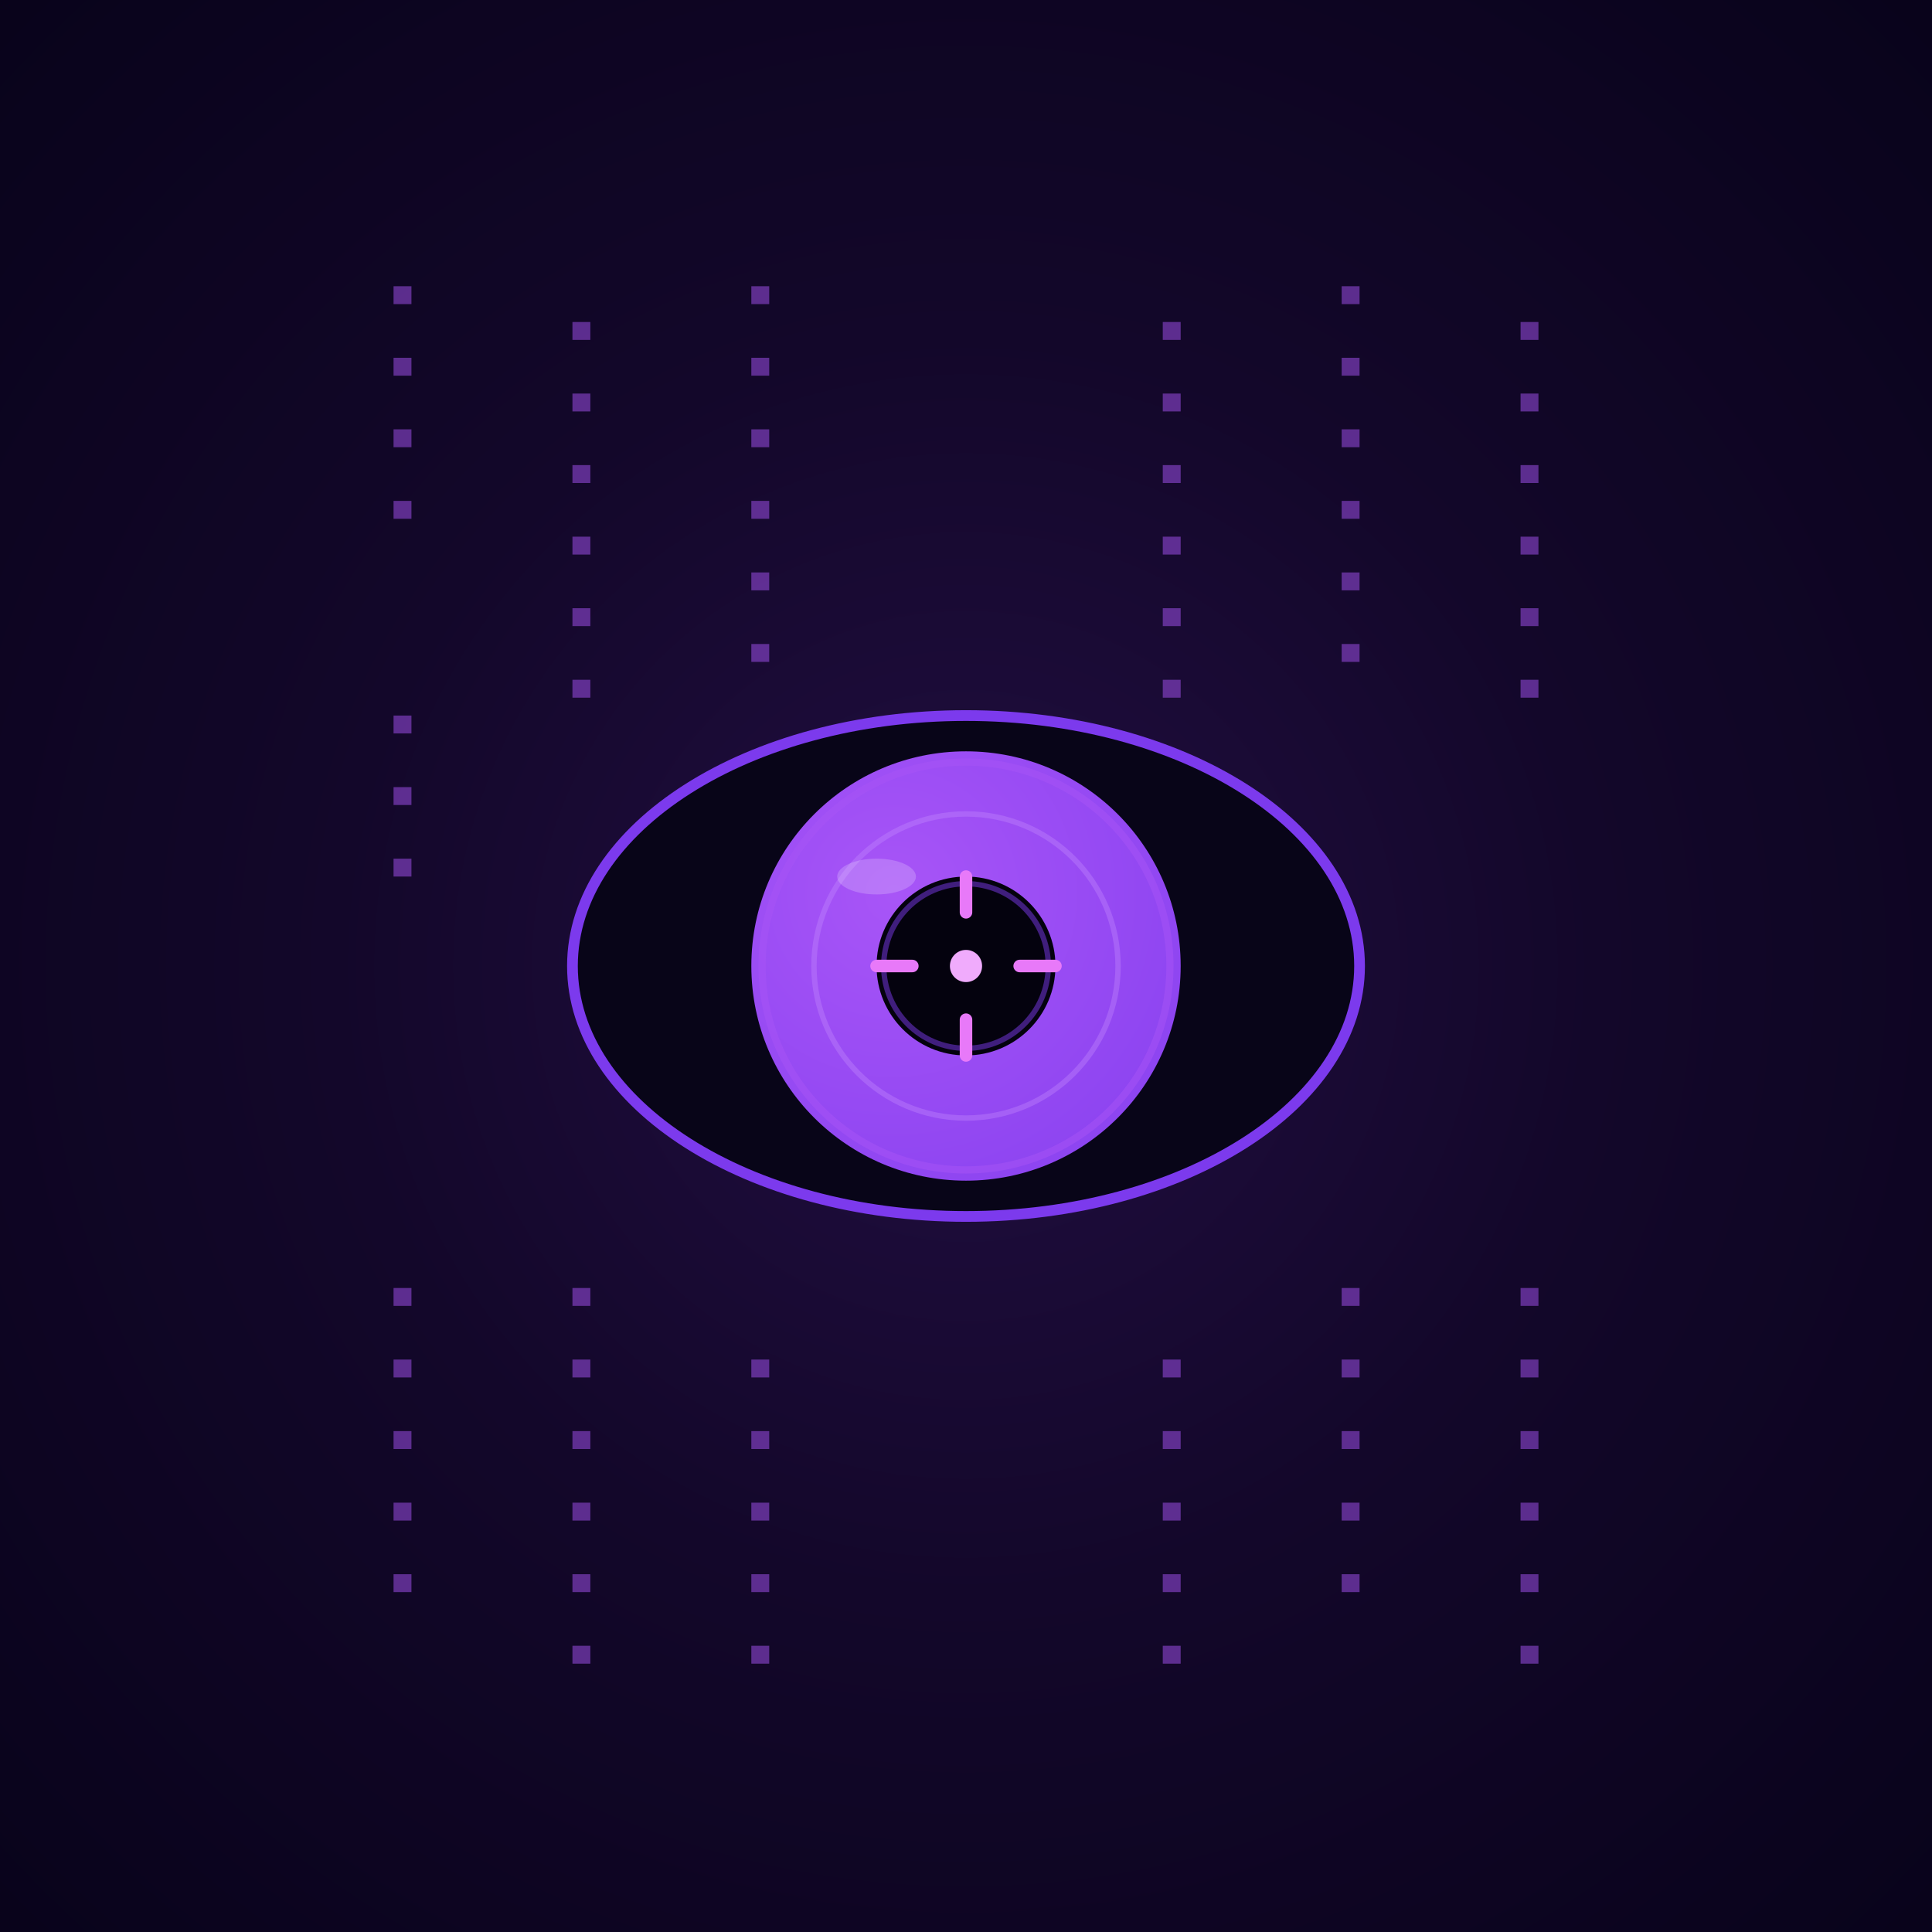
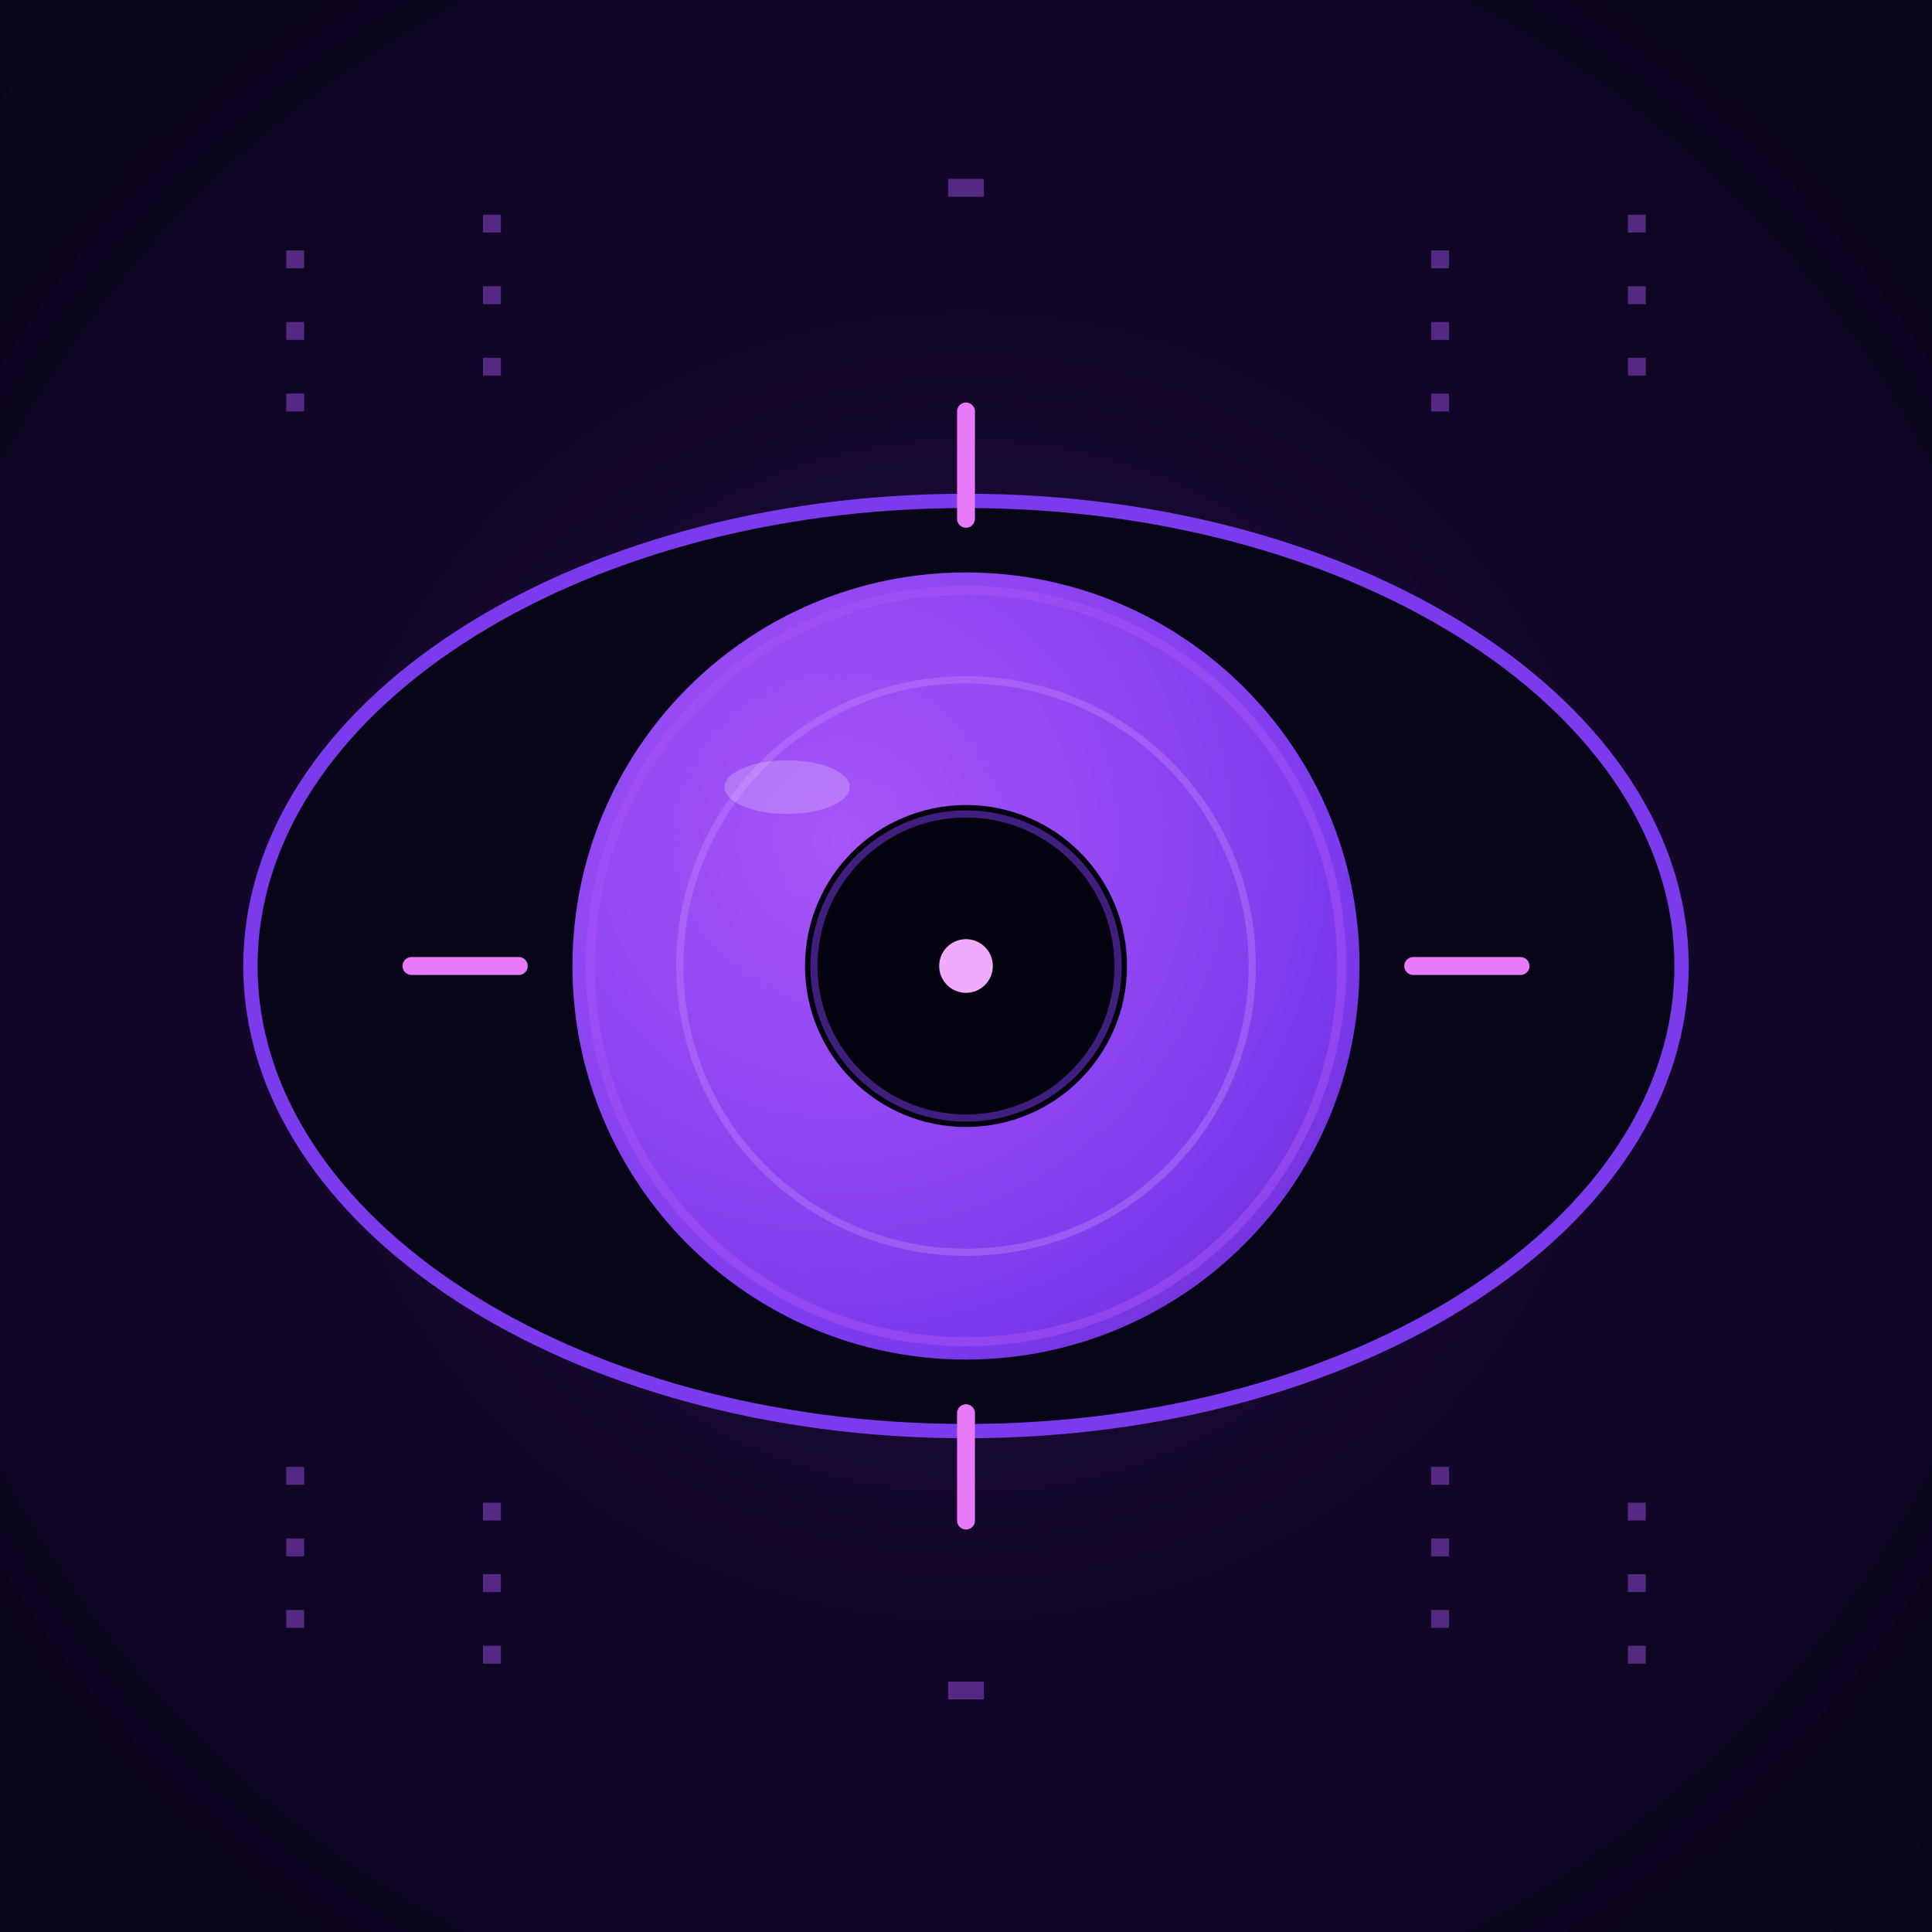
<svg xmlns="http://www.w3.org/2000/svg" width="512" height="512" viewBox="0 0 108 108">
  <defs>
    <radialGradient id="bg" cx="50%" cy="50%" r="72%" gradientUnits="objectBoundingBox">
      <stop offset="0%" stop-color="#220F42" />
      <stop offset="45%" stop-color="#13072A" />
      <stop offset="100%" stop-color="#08031A" />
    </radialGradient>
-     <radialGradient id="iris" cx="46%" cy="46%" r="54%" gradientUnits="userSpaceOnUse" fx="50" fy="50">
+     <radialGradient id="iris" cx="43%" cy="43%" r="54%" gradientUnits="userSpaceOnUse" fx="47" fy="47">
      <stop offset="0%" stop-color="#A855F7" />
      <stop offset="50%" stop-color="#7C3AED" />
      <stop offset="100%" stop-color="#3B0764" />
    </radialGradient>
  </defs>
  <rect width="108" height="108" fill="url(#bg)" />
-   <g fill="#A855F7" fill-opacity="0.50">
-     <rect x="22" y="16" width="1" height="1" />
-     <rect x="22" y="20" width="1" height="1" />
-     <rect x="22" y="24" width="1" height="1" />
-     <rect x="22" y="28" width="1" height="1" />
-     <rect x="22" y="40" width="1" height="1" />
-     <rect x="22" y="44" width="1" height="1" />
-     <rect x="22" y="48" width="1" height="1" />
-     <rect x="22" y="72" width="1" height="1" />
-     <rect x="22" y="76" width="1" height="1" />
-     <rect x="22" y="80" width="1" height="1" />
-     <rect x="22" y="84" width="1" height="1" />
-     <rect x="22" y="88" width="1" height="1" />
-     <rect x="32" y="18" width="1" height="1" />
-     <rect x="32" y="22" width="1" height="1" />
-     <rect x="32" y="26" width="1" height="1" />
-     <rect x="32" y="30" width="1" height="1" />
-     <rect x="32" y="34" width="1" height="1" />
-     <rect x="32" y="38" width="1" height="1" />
-     <rect x="32" y="72" width="1" height="1" />
-     <rect x="32" y="76" width="1" height="1" />
-     <rect x="32" y="80" width="1" height="1" />
-     <rect x="32" y="84" width="1" height="1" />
-     <rect x="32" y="88" width="1" height="1" />
-     <rect x="32" y="92" width="1" height="1" />
-     <rect x="42" y="16" width="1" height="1" />
-     <rect x="42" y="20" width="1" height="1" />
-     <rect x="42" y="24" width="1" height="1" />
-     <rect x="42" y="28" width="1" height="1" />
-     <rect x="42" y="32" width="1" height="1" />
-     <rect x="42" y="36" width="1" height="1" />
-     <rect x="42" y="76" width="1" height="1" />
-     <rect x="42" y="80" width="1" height="1" />
-     <rect x="42" y="84" width="1" height="1" />
-     <rect x="42" y="88" width="1" height="1" />
-     <rect x="42" y="92" width="1" height="1" />
-     <rect x="65" y="18" width="1" height="1" />
-     <rect x="65" y="22" width="1" height="1" />
-     <rect x="65" y="26" width="1" height="1" />
-     <rect x="65" y="30" width="1" height="1" />
-     <rect x="65" y="34" width="1" height="1" />
-     <rect x="65" y="38" width="1" height="1" />
-     <rect x="65" y="76" width="1" height="1" />
-     <rect x="65" y="80" width="1" height="1" />
-     <rect x="65" y="84" width="1" height="1" />
-     <rect x="65" y="88" width="1" height="1" />
-     <rect x="65" y="92" width="1" height="1" />
-     <rect x="75" y="16" width="1" height="1" />
-     <rect x="75" y="20" width="1" height="1" />
-     <rect x="75" y="24" width="1" height="1" />
-     <rect x="75" y="28" width="1" height="1" />
-     <rect x="75" y="32" width="1" height="1" />
-     <rect x="75" y="36" width="1" height="1" />
-     <rect x="75" y="72" width="1" height="1" />
-     <rect x="75" y="76" width="1" height="1" />
-     <rect x="75" y="80" width="1" height="1" />
-     <rect x="75" y="84" width="1" height="1" />
-     <rect x="75" y="88" width="1" height="1" />
-     <rect x="85" y="18" width="1" height="1" />
-     <rect x="85" y="22" width="1" height="1" />
-     <rect x="85" y="26" width="1" height="1" />
-     <rect x="85" y="30" width="1" height="1" />
-     <rect x="85" y="34" width="1" height="1" />
-     <rect x="85" y="38" width="1" height="1" />
-     <rect x="85" y="72" width="1" height="1" />
-     <rect x="85" y="76" width="1" height="1" />
-     <rect x="85" y="80" width="1" height="1" />
-     <rect x="85" y="84" width="1" height="1" />
-     <rect x="85" y="88" width="1" height="1" />
-     <rect x="85" y="92" width="1" height="1" />
+   <g fill="#A855F7" fill-opacity="0.45">
+     <rect x="16" y="14" width="1" height="1" />
+     <rect x="16" y="18" width="1" height="1" />
+     <rect x="16" y="22" width="1" height="1" />
+     <rect x="16" y="82" width="1" height="1" />
+     <rect x="16" y="86" width="1" height="1" />
+     <rect x="16" y="90" width="1" height="1" />
+     <rect x="27" y="12" width="1" height="1" />
+     <rect x="27" y="16" width="1" height="1" />
+     <rect x="27" y="20" width="1" height="1" />
+     <rect x="27" y="84" width="1" height="1" />
+     <rect x="27" y="88" width="1" height="1" />
+     <rect x="27" y="92" width="1" height="1" />
+     <rect x="80" y="14" width="1" height="1" />
+     <rect x="80" y="18" width="1" height="1" />
+     <rect x="80" y="22" width="1" height="1" />
+     <rect x="80" y="82" width="1" height="1" />
+     <rect x="80" y="86" width="1" height="1" />
+     <rect x="80" y="90" width="1" height="1" />
+     <rect x="91" y="12" width="1" height="1" />
+     <rect x="91" y="16" width="1" height="1" />
+     <rect x="91" y="20" width="1" height="1" />
+     <rect x="91" y="84" width="1" height="1" />
+     <rect x="91" y="88" width="1" height="1" />
+     <rect x="91" y="92" width="1" height="1" />
+     <rect x="53" y="10" width="1" height="1" />
+     <rect x="54" y="10" width="1" height="1" />
+     <rect x="53" y="94" width="1" height="1" />
+     <rect x="54" y="94" width="1" height="1" />
  </g>
-   <ellipse cx="54" cy="54" rx="22" ry="14" fill="#080518" stroke="#7C3AED" stroke-width="0.6" />
-   <circle cx="54" cy="54" r="12" fill="url(#iris)" />
-   <circle cx="54" cy="54" r="11.4" fill="none" stroke="#A855F7" stroke-width="0.4" stroke-opacity="0.5" />
-   <circle cx="54" cy="54" r="8.5" fill="none" stroke="#C084FC" stroke-width="0.3" stroke-opacity="0.4" />
-   <circle cx="54" cy="54" r="5" fill="#04020E" />
-   <circle cx="54" cy="54" r="4.6" fill="none" stroke="#7C3AED" stroke-width="0.3" stroke-opacity="0.5" />
-   <line x1="54" y1="49" x2="54" y2="51" stroke="#E879F9" stroke-width="0.7" stroke-linecap="round" />
-   <line x1="54" y1="57" x2="54" y2="59" stroke="#E879F9" stroke-width="0.7" stroke-linecap="round" />
-   <line x1="49" y1="54" x2="51" y2="54" stroke="#E879F9" stroke-width="0.7" stroke-linecap="round" />
-   <line x1="57" y1="54" x2="59" y2="54" stroke="#E879F9" stroke-width="0.7" stroke-linecap="round" />
-   <circle cx="54" cy="54" r="0.9" fill="#F0ABFC" />
-   <ellipse cx="49" cy="49" rx="2.2" ry="1" fill="white" fill-opacity="0.20" />
+   <ellipse cx="54" cy="54" rx="40" ry="26" fill="#080518" stroke="#7C3AED" stroke-width="0.8" />
+   <circle cx="54" cy="54" r="22" fill="url(#iris)" />
+   <circle cx="54" cy="54" r="21" fill="none" stroke="#A855F7" stroke-width="0.5" stroke-opacity="0.5" />
+   <circle cx="54" cy="54" r="16" fill="none" stroke="#C084FC" stroke-width="0.4" stroke-opacity="0.4" />
+   <circle cx="54" cy="54" r="9" fill="#04020E" />
+   <circle cx="54" cy="54" r="8.5" fill="none" stroke="#7C3AED" stroke-width="0.4" stroke-opacity="0.5" />
+   <line x1="54" y1="23" x2="54" y2="29" stroke="#E879F9" stroke-width="1.0" stroke-linecap="round" />
+   <line x1="54" y1="79" x2="54" y2="85" stroke="#E879F9" stroke-width="1.0" stroke-linecap="round" />
+   <line x1="23" y1="54" x2="29" y2="54" stroke="#E879F9" stroke-width="1.0" stroke-linecap="round" />
+   <line x1="79" y1="54" x2="85" y2="54" stroke="#E879F9" stroke-width="1.0" stroke-linecap="round" />
+   <circle cx="54" cy="54" r="1.5" fill="#F0ABFC" />
+   <ellipse cx="44" cy="44" rx="3.5" ry="1.5" fill="white" fill-opacity="0.22" />
</svg>
